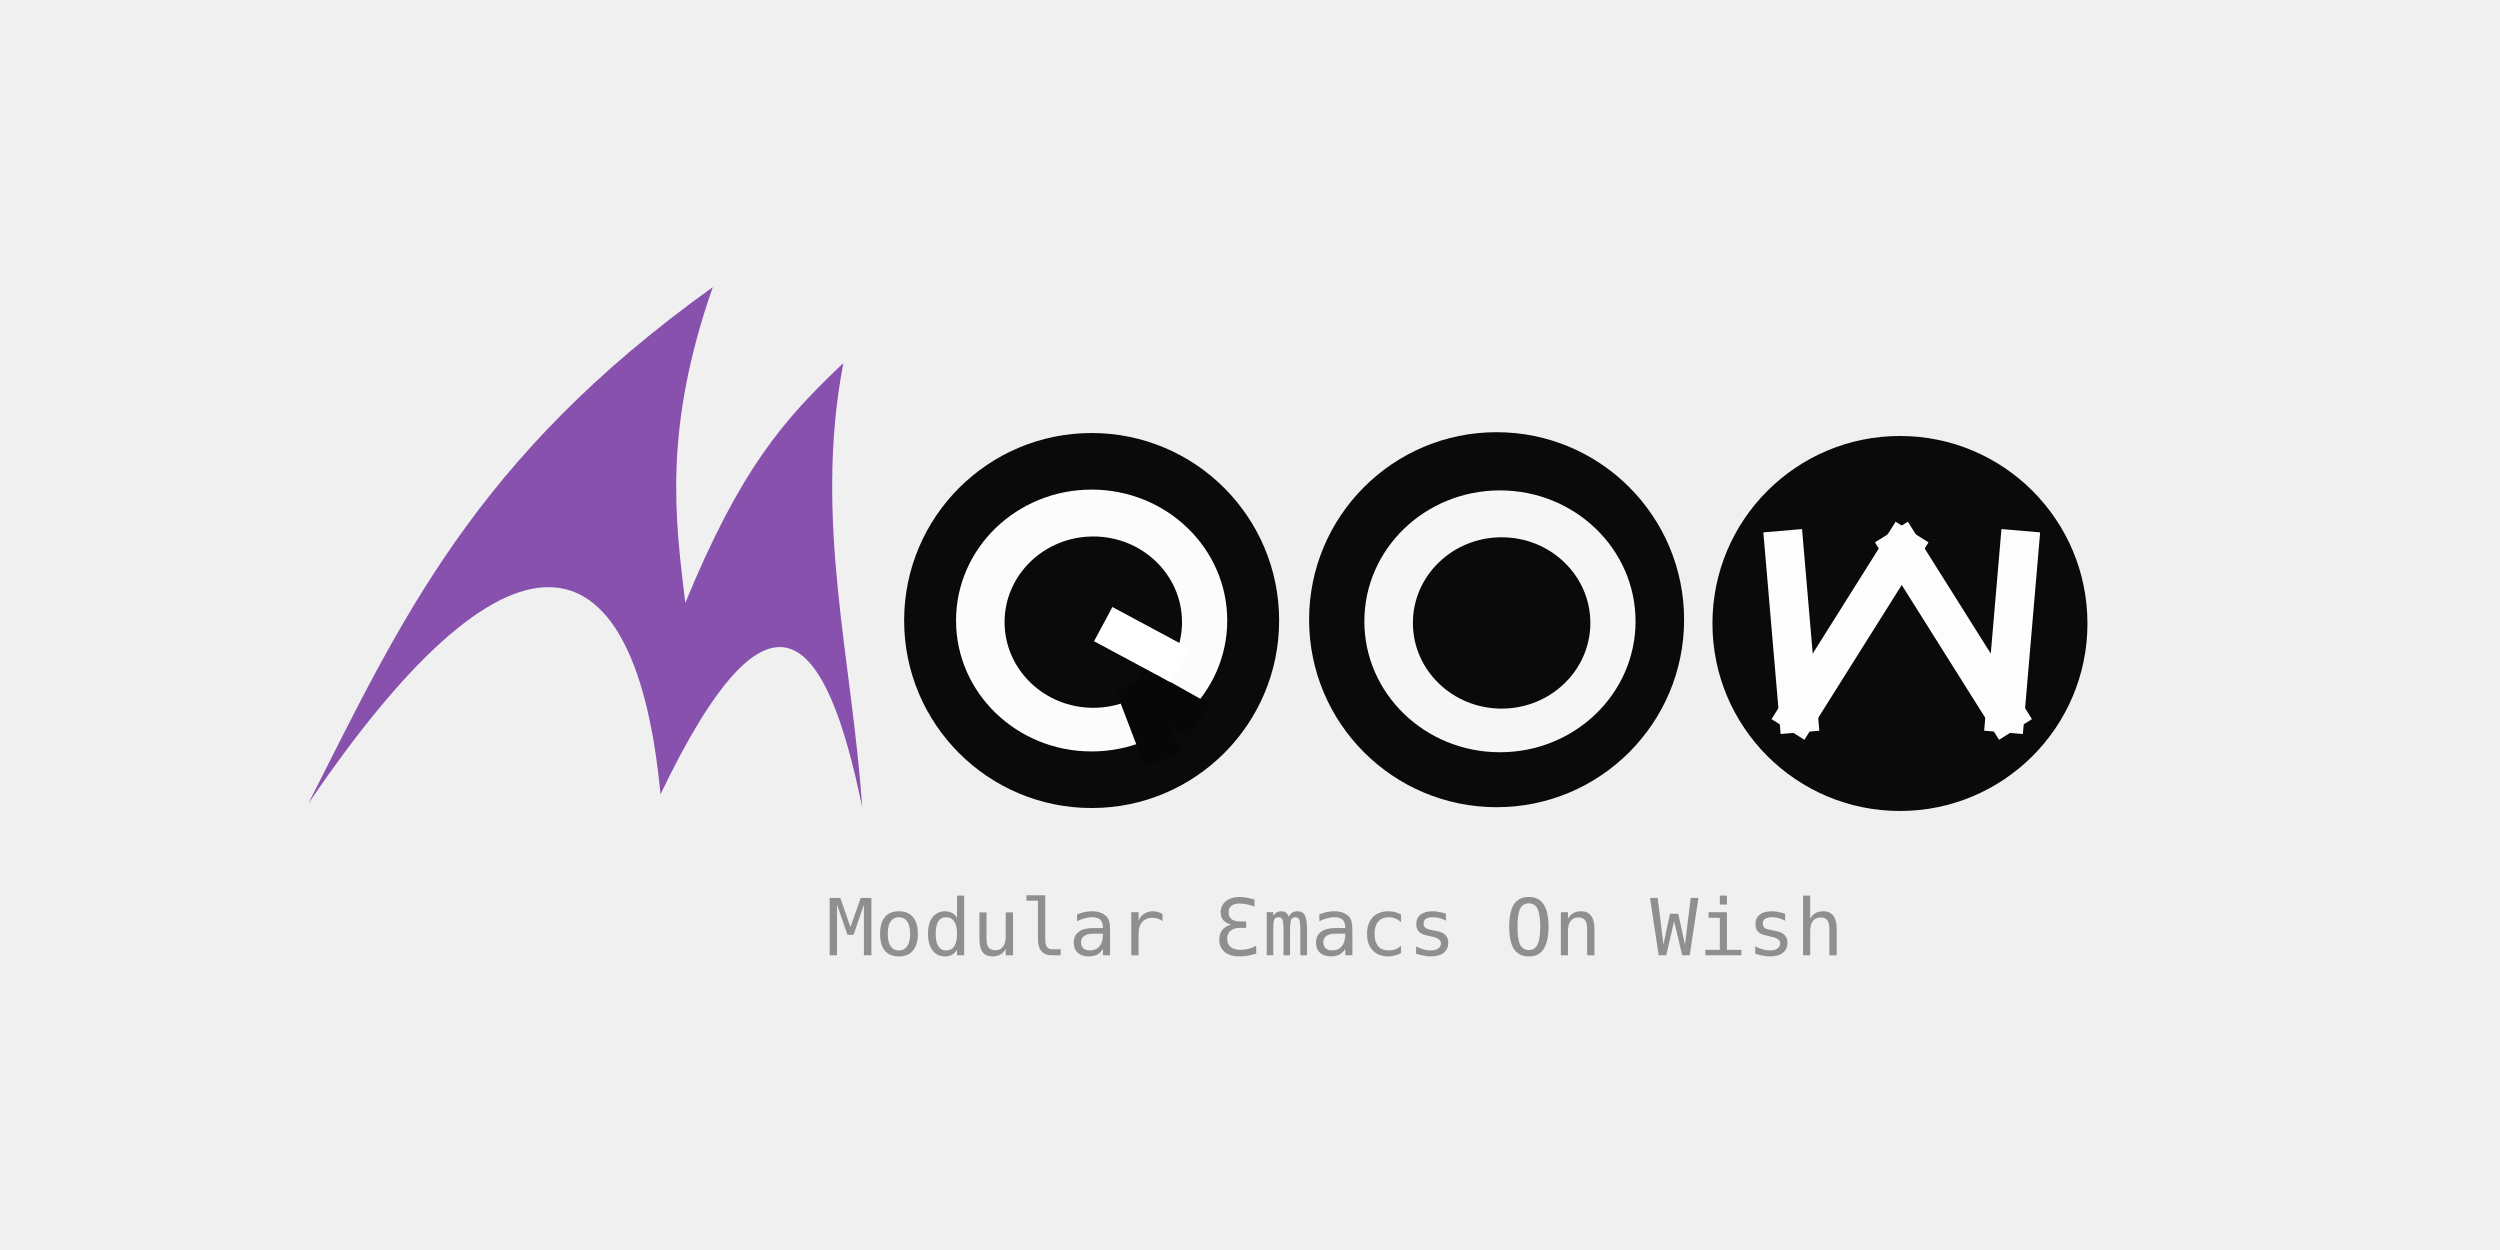
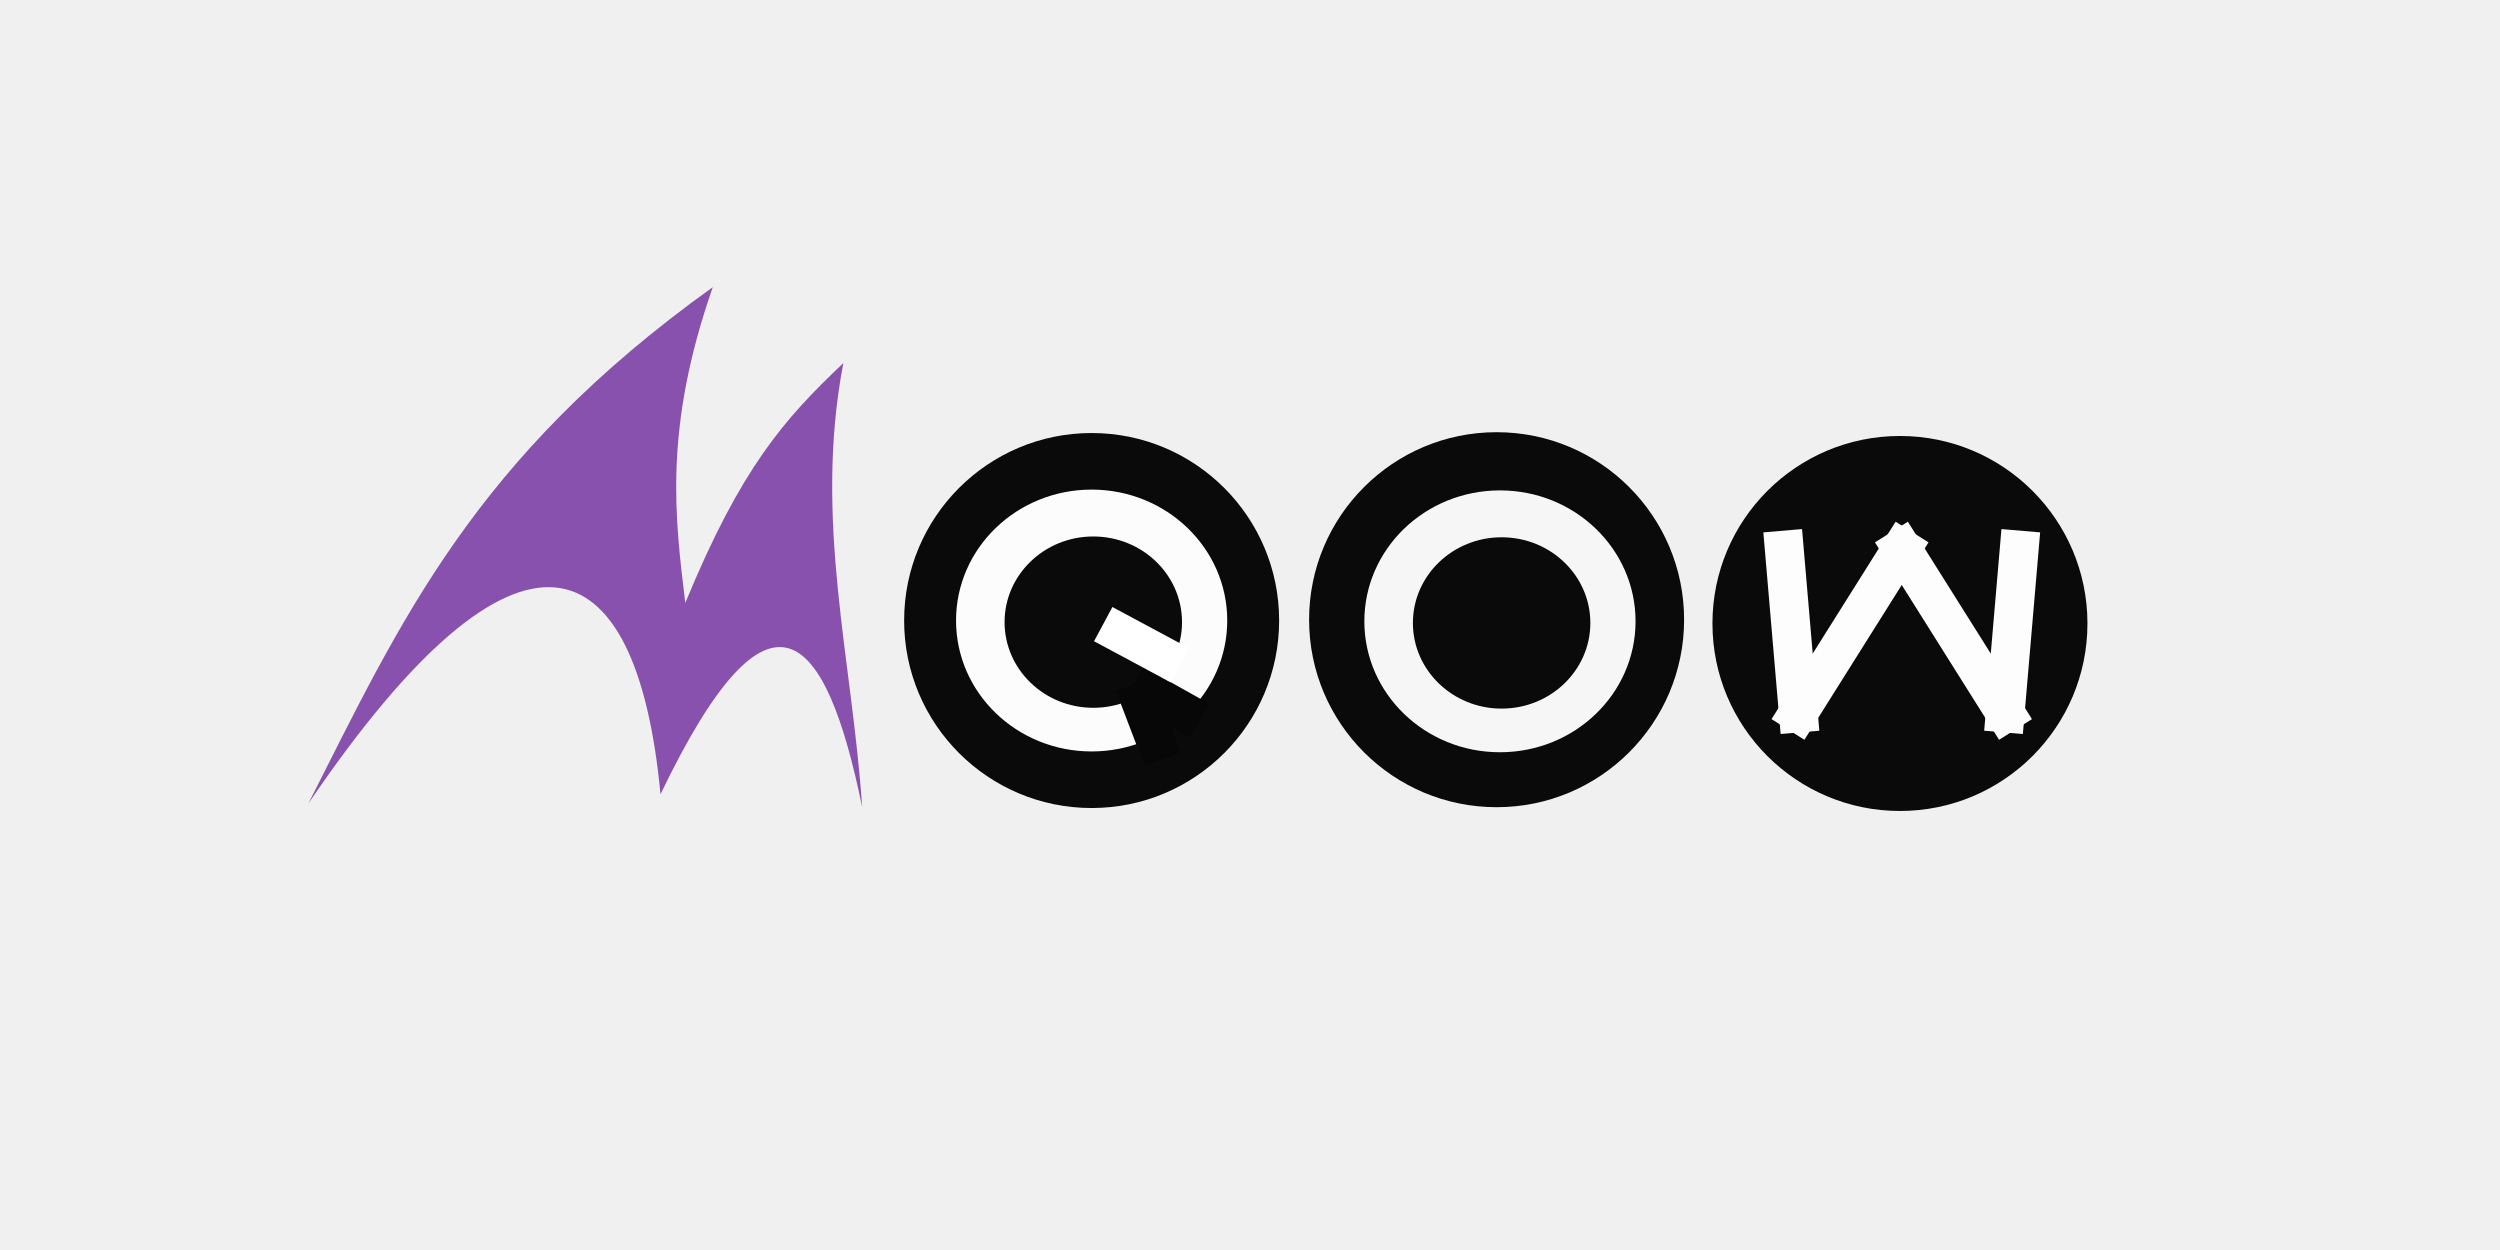
<svg xmlns="http://www.w3.org/2000/svg" width="200mm" height="100mm" viewBox="0 0 200 100" version="1.1" id="svg8">
  <defs id="defs2" />
  <g id="layer1" transform="translate(0,-197)" style="display:inline">
    <circle style="opacity:1;fill:#0a0a0a;fill-opacity:1;fill-rule:nonzero;stroke:none;stroke-width:1.99;stroke-linecap:round;stroke-linejoin:round;stroke-miterlimit:4;stroke-dasharray:none;stroke-dashoffset:0;stroke-opacity:1;paint-order:markers stroke fill" id="path824" cx="87.331" cy="246.642" r="15" />
    <circle cy="246.576" cx="119.728" id="ellipse826" style="opacity:1;fill:#0a0a0a;fill-opacity:1;fill-rule:nonzero;stroke:none;stroke-width:1.99;stroke-linecap:round;stroke-linejoin:round;stroke-miterlimit:4;stroke-dasharray:none;stroke-dashoffset:0;stroke-opacity:1;paint-order:markers stroke fill" r="15" />
    <circle style="opacity:1;fill:#0a0a0a;fill-opacity:1;fill-rule:nonzero;stroke:none;stroke-width:1.99;stroke-linecap:round;stroke-linejoin:round;stroke-miterlimit:4;stroke-dasharray:none;stroke-dashoffset:0;stroke-opacity:1;paint-order:markers stroke fill" id="ellipse828" cx="151.996" cy="246.878" r="15" />
    <ellipse cy="246.706" cx="119.996" id="circle832" style="opacity:1;fill:#f6f6f6;fill-opacity:1;fill-rule:nonzero;stroke:none;stroke-width:1.645;stroke-linecap:round;stroke-linejoin:round;stroke-miterlimit:4;stroke-dasharray:none;stroke-dashoffset:0;stroke-opacity:1;paint-order:markers stroke fill" rx="10.848" ry="10.474" />
    <ellipse style="opacity:1;fill:#0a0a0a;fill-opacity:1;fill-rule:nonzero;stroke:none;stroke-width:1.076;stroke-linecap:round;stroke-linejoin:round;stroke-miterlimit:4;stroke-dasharray:none;stroke-dashoffset:0;stroke-opacity:1;paint-order:markers stroke fill" id="circle836" cx="120.13" cy="246.835" rx="7.098" ry="6.853" />
    <ellipse style="opacity:1;fill:#fcfcfc;fill-opacity:1;fill-rule:nonzero;stroke:none;stroke-width:1.645;stroke-linecap:round;stroke-linejoin:round;stroke-miterlimit:4;stroke-dasharray:none;stroke-dashoffset:0;stroke-opacity:1;paint-order:markers stroke fill" id="circle838" cx="87.331" cy="246.642" rx="10.848" ry="10.474" />
    <ellipse cy="246.771" cx="87.464" id="circle840" style="opacity:1;fill:#0a0a0a;fill-opacity:1;fill-rule:nonzero;stroke:none;stroke-width:1.076;stroke-linecap:round;stroke-linejoin:round;stroke-miterlimit:4;stroke-dasharray:none;stroke-dashoffset:0;stroke-opacity:1;paint-order:markers stroke fill" rx="7.098" ry="6.853" />
    <path id="path846" d="m 152.139,240.878 8.275,13.163" style="fill:none;stroke:#fdfdfd;stroke-width:3.107;stroke-linecap:square;stroke-linejoin:miter;stroke-miterlimit:4;stroke-dasharray:none;stroke-opacity:1" />
    <path style="fill:none;stroke:#fdfdfd;stroke-width:3.107;stroke-linecap:square;stroke-linejoin:miter;stroke-miterlimit:4;stroke-dasharray:none;stroke-opacity:1" d="m 160.414,254.041 1.117,-13.035" id="path848" />
    <path style="fill:none;stroke:#fdfdfd;stroke-width:3.107;stroke-linecap:square;stroke-linejoin:miter;stroke-miterlimit:4;stroke-dasharray:none;stroke-opacity:1" d="m 152.139,240.878 -8.275,13.163" id="path850" />
    <path id="path852" d="m 143.865,254.041 -1.117,-13.035" style="fill:none;stroke:#fdfdfd;stroke-width:3.107;stroke-linecap:square;stroke-linejoin:miter;stroke-miterlimit:4;stroke-dasharray:none;stroke-opacity:1" />
    <path style="fill:none;stroke:#070707;stroke-width:3.107;stroke-linecap:butt;stroke-linejoin:miter;stroke-miterlimit:4;stroke-dasharray:none;stroke-opacity:1" d="m 95.976,254.656 -5.256,-2.949" id="path854" />
    <path id="path856" d="M 94.39,250.222 88.258,246.93" style="fill:none;stroke:#ffffff;stroke-width:3.107;stroke-linecap:butt;stroke-linejoin:miter;stroke-miterlimit:4;stroke-dasharray:none;stroke-opacity:1" />
-     <text xml:space="preserve" style="font-style:normal;font-variant:normal;font-weight:normal;font-stretch:normal;font-size:6.361px;line-height:1.25;font-family:'Sarasa Fixed K';-inkscape-font-specification:'Sarasa Fixed K';letter-spacing:0px;word-spacing:0px;fill:#8f8f8f;fill-opacity:1;stroke:none;stroke-width:0.159" x="65.321" y="276.71" id="text860" transform="scale(1.012035,0.9881083)">
-       <tspan id="tspan858" x="65.321" y="276.71" style="font-style:normal;font-variant:normal;font-weight:normal;font-stretch:normal;font-family:monospace;-inkscape-font-specification:monospace;fill:#8f8f8f;fill-opacity:1;stroke-width:0.159">Modular Ɛmacs On Wish</tspan>
-     </text>
    <path id="path931" d="m 93.024,257.75 -2.304,-6.043" style="fill:none;stroke:#070707;stroke-width:3.107;stroke-linecap:butt;stroke-linejoin:miter;stroke-miterlimit:4;stroke-dasharray:none;stroke-opacity:1" />
    <path style="fill:#8951ae;fill-opacity:1;stroke:none;stroke-width:0.252px;stroke-linecap:butt;stroke-linejoin:miter;stroke-opacity:1" d="m 68.971,261.567 c -0.778,-11.772 -3.909,-22.965 -1.502,-35.523 -4.716,4.471 -8.178,8.348 -12.646,19.187 -0.818,-6.782 -1.769,-13.884 2.2,-25.26 -19.149,13.716 -24.977,26.767 -32.358,41.32 16.878,-24.876 26.271,-21.002 28.174,-0.749 8.818,-18.355 13.246,-13.089 16.132,1.025 z" id="path966" />
  </g>
</svg>
